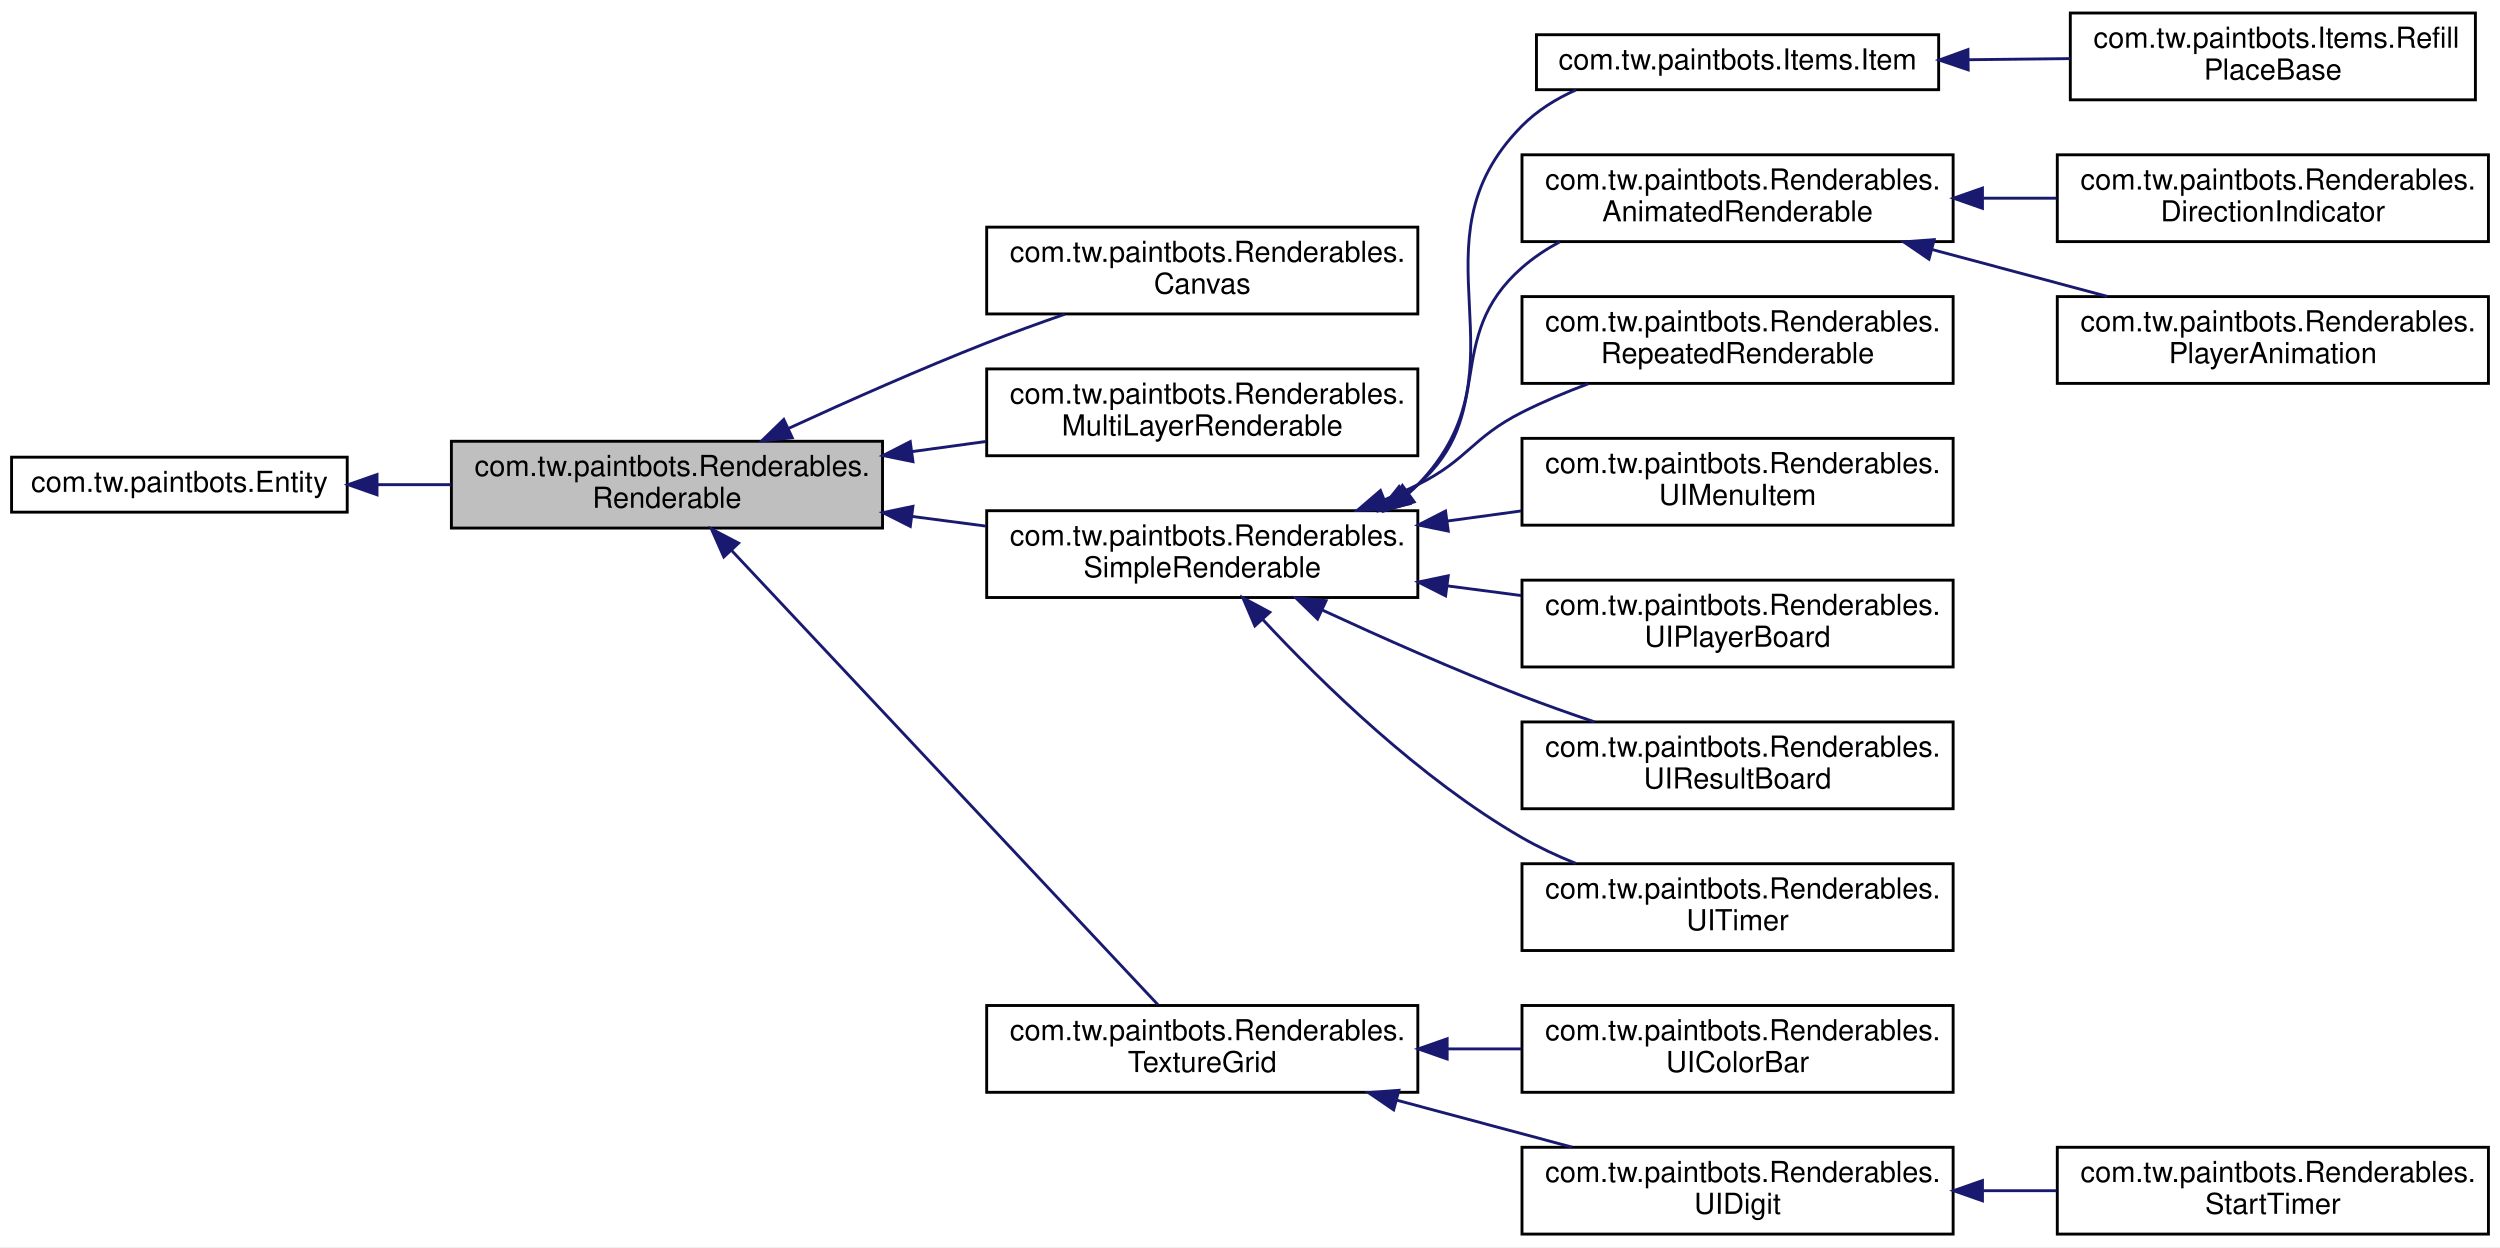
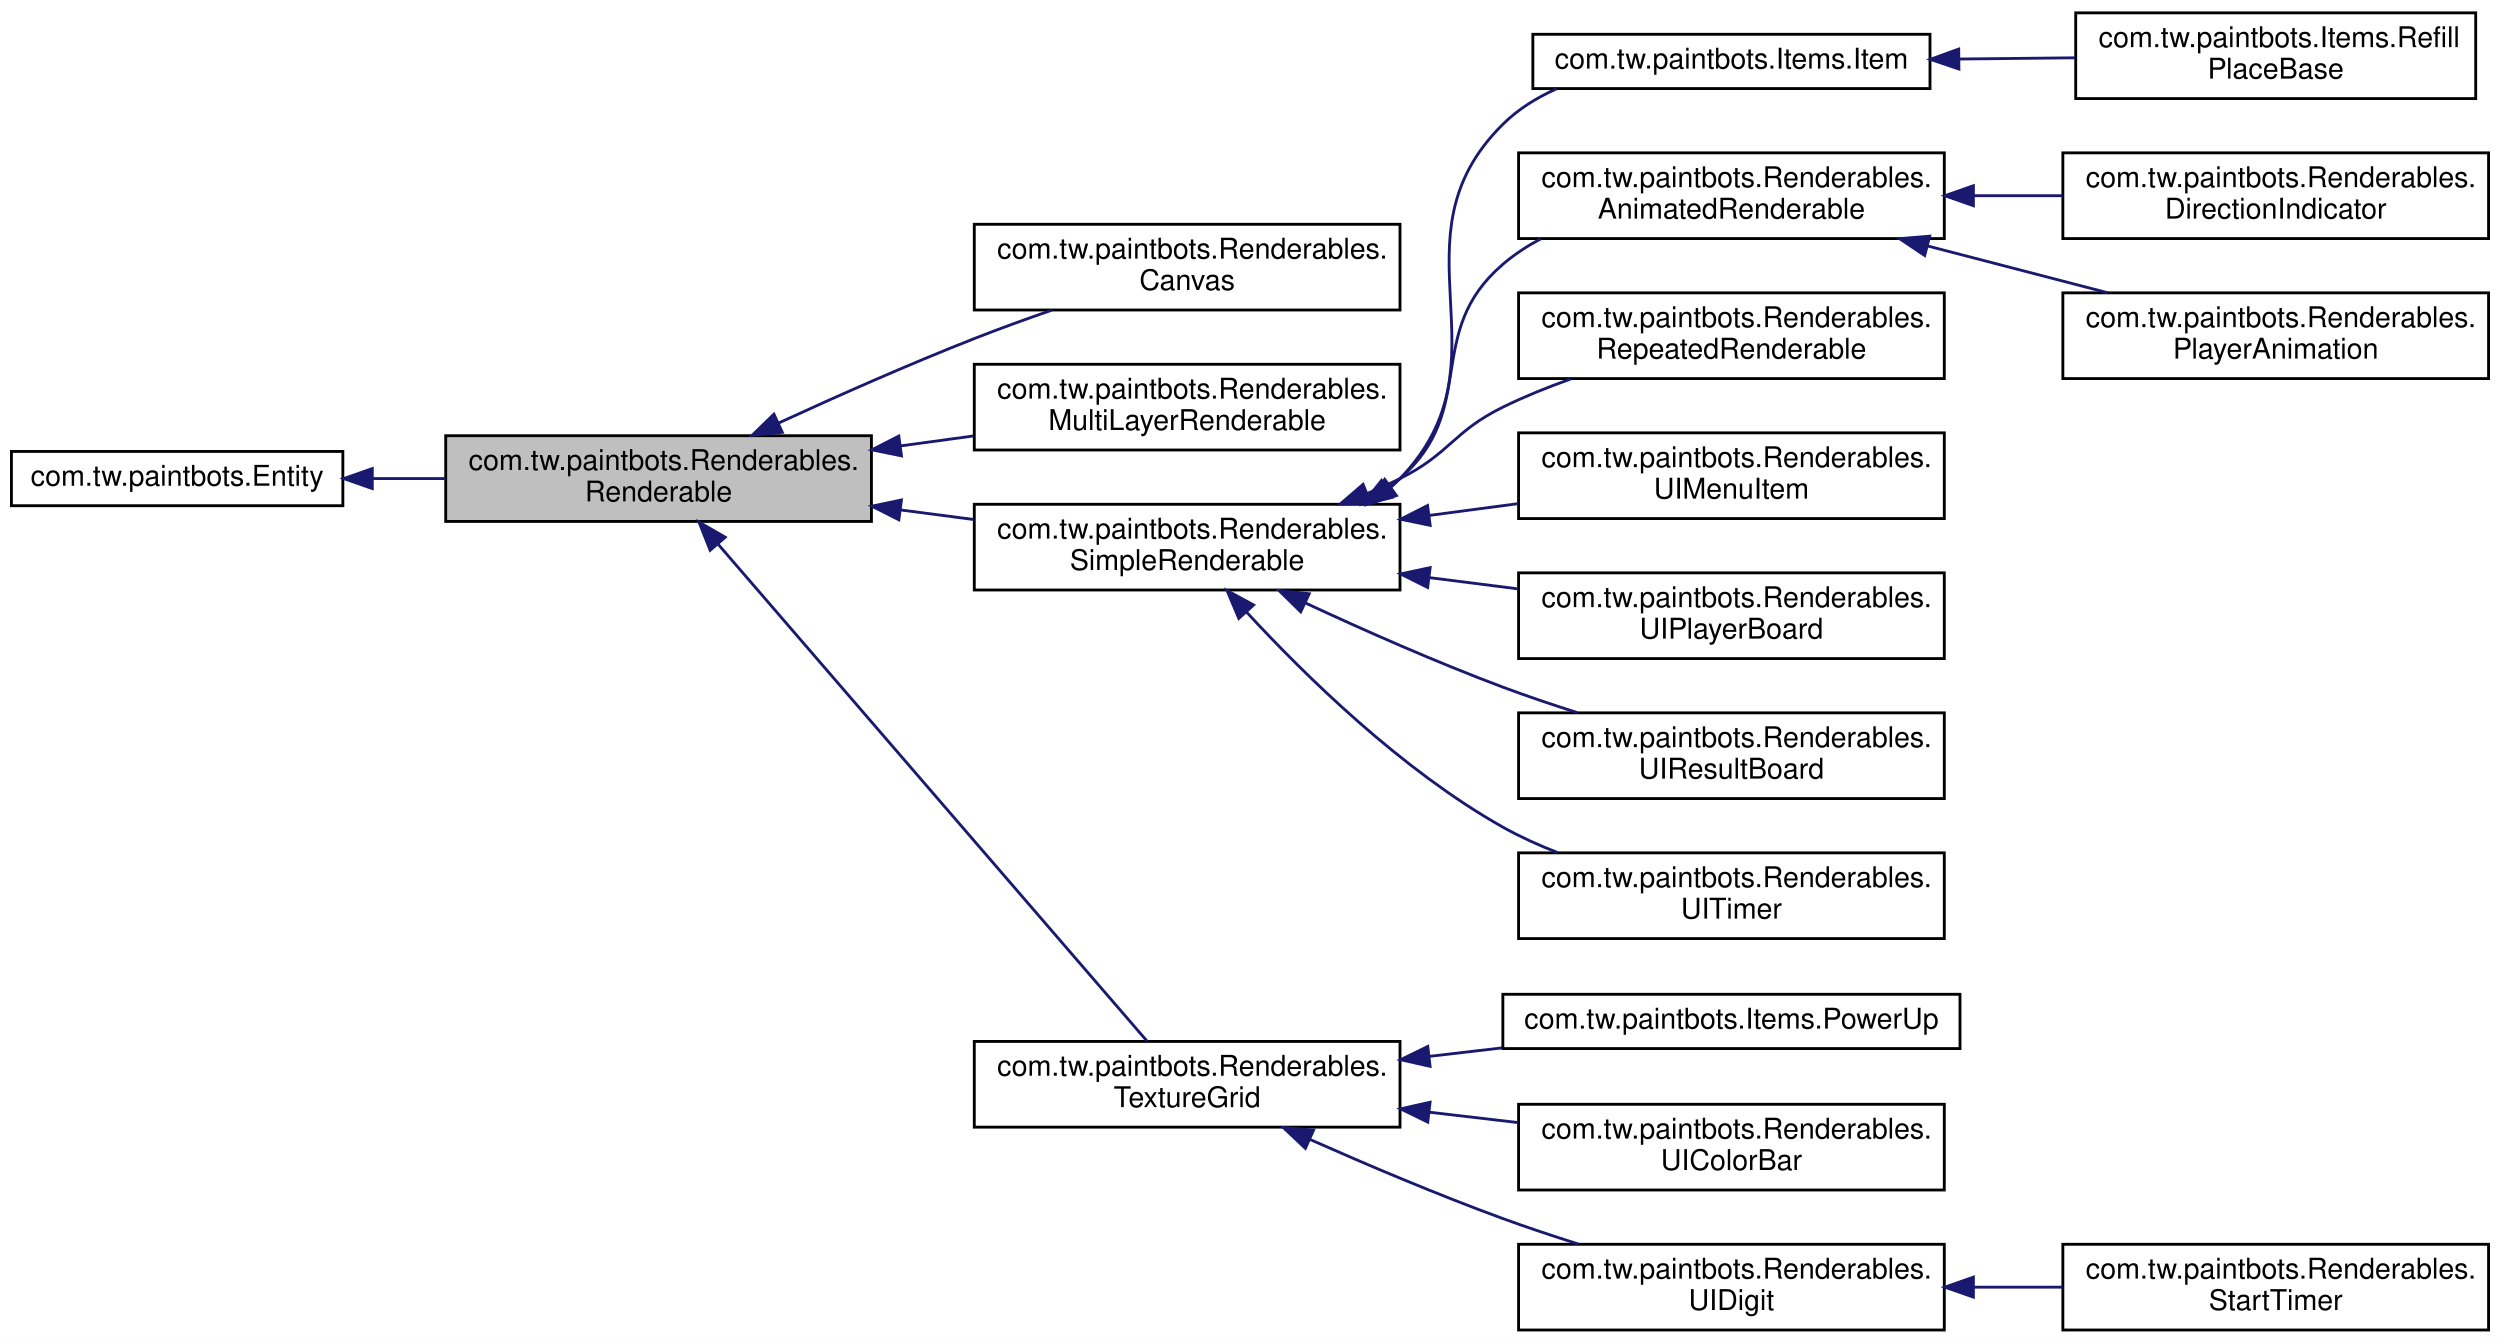
- <svg xmlns="http://www.w3.org/2000/svg" xmlns:xlink="http://www.w3.org/1999/xlink" width="864pt" height="431pt" viewBox="0.00 0.00 864.00 431.00">
-   <g id="graph0" class="graph" transform="scale(1 1) rotate(0) translate(4 427)">
-     <polygon fill="white" stroke="transparent" points="-4,4 -4,-427 860,-427 860,4 -4,4" />
+ <svg xmlns="http://www.w3.org/2000/svg" xmlns:xlink="http://www.w3.org/1999/xlink" width="875pt" height="470pt" viewBox="0.00 0.00 875.00 470.00">
+   <g id="graph0" class="graph" transform="scale(1 1) rotate(0) translate(4 466)">
+     <polygon fill="white" stroke="transparent" points="-4,4 -4,-466 871,-466 871,4 -4,4" />
    <g id="node1" class="node">
      <g id="a_node1">
        <a xlink:title=" ">
-           <polygon fill="#bfbfbf" stroke="black" points="152,-244.5 152,-274.5 301,-274.5 301,-244.5 152,-244.5" />
-           <text text-anchor="start" x="160" y="-262.5" font-family="Helvetica,sans-Serif" font-size="10.00">com.tw.paintbots.Renderables.</text>
-           <text text-anchor="middle" x="226.5" y="-251.5" font-family="Helvetica,sans-Serif" font-size="10.00">Renderable</text>
+           <polygon fill="#bfbfbf" stroke="black" points="152,-283.5 152,-313.5 301,-313.5 301,-283.5 152,-283.5" />
+           <text text-anchor="start" x="160" y="-301.5" font-family="Helvetica,sans-Serif" font-size="10.00">com.tw.paintbots.Renderables.</text>
+           <text text-anchor="middle" x="226.5" y="-290.5" font-family="Helvetica,sans-Serif" font-size="10.00">Renderable</text>
        </a>
      </g>
    </g>
    <g id="node3" class="node">
      <g id="a_node3">
        <a xlink:href="classcom_1_1tw_1_1paintbots_1_1_renderables_1_1_canvas.xhtml" target="_top" xlink:title=" ">
-           <polygon fill="white" stroke="black" points="337,-318.5 337,-348.5 486,-348.5 486,-318.5 337,-318.5" />
-           <text text-anchor="start" x="345" y="-336.5" font-family="Helvetica,sans-Serif" font-size="10.00">com.tw.paintbots.Renderables.</text>
-           <text text-anchor="middle" x="411.5" y="-325.5" font-family="Helvetica,sans-Serif" font-size="10.00">Canvas</text>
+           <polygon fill="white" stroke="black" points="337,-357.5 337,-387.5 486,-387.5 486,-357.5 337,-357.5" />
+           <text text-anchor="start" x="345" y="-375.5" font-family="Helvetica,sans-Serif" font-size="10.00">com.tw.paintbots.Renderables.</text>
+           <text text-anchor="middle" x="411.5" y="-364.5" font-family="Helvetica,sans-Serif" font-size="10.00">Canvas</text>
        </a>
      </g>
    </g>
    <g id="edge2" class="edge">
-       <path fill="none" stroke="midnightblue" d="M268.57,-278.97C288.96,-288.35 314.07,-299.49 337,-308.5 345.66,-311.9 354.99,-315.28 364,-318.41" />
-       <polygon fill="midnightblue" stroke="midnightblue" points="269.81,-275.69 259.27,-274.66 266.87,-282.04 269.81,-275.69" />
+       <path fill="none" stroke="midnightblue" d="M268.57,-317.97C288.96,-327.35 314.07,-338.49 337,-347.5 345.66,-350.9 354.99,-354.28 364,-357.41" />
+       <polygon fill="midnightblue" stroke="midnightblue" points="269.81,-314.69 259.27,-313.66 266.87,-321.04 269.81,-314.69" />
    </g>
    <g id="node4" class="node">
      <g id="a_node4">
        <a xlink:href="classcom_1_1tw_1_1paintbots_1_1_renderables_1_1_multi_layer_renderable.xhtml" target="_top" xlink:title=" ">
-           <polygon fill="white" stroke="black" points="337,-269.5 337,-299.5 486,-299.5 486,-269.5 337,-269.5" />
-           <text text-anchor="start" x="345" y="-287.5" font-family="Helvetica,sans-Serif" font-size="10.00">com.tw.paintbots.Renderables.</text>
-           <text text-anchor="middle" x="411.5" y="-276.5" font-family="Helvetica,sans-Serif" font-size="10.00">MultiLayerRenderable</text>
+           <polygon fill="white" stroke="black" points="337,-308.5 337,-338.5 486,-338.5 486,-308.5 337,-308.5" />
+           <text text-anchor="start" x="345" y="-326.5" font-family="Helvetica,sans-Serif" font-size="10.00">com.tw.paintbots.Renderables.</text>
+           <text text-anchor="middle" x="411.5" y="-315.5" font-family="Helvetica,sans-Serif" font-size="10.00">MultiLayerRenderable</text>
        </a>
      </g>
    </g>
    <g id="edge3" class="edge">
-       <path fill="none" stroke="midnightblue" d="M311.11,-270.92C319.65,-272.09 328.28,-273.27 336.71,-274.42" />
-       <polygon fill="midnightblue" stroke="midnightblue" points="311.52,-267.45 301.14,-269.56 310.58,-274.38 311.52,-267.45" />
+       <path fill="none" stroke="midnightblue" d="M311.11,-309.92C319.65,-311.09 328.28,-312.27 336.71,-313.42" />
+       <polygon fill="midnightblue" stroke="midnightblue" points="311.52,-306.45 301.14,-308.56 310.58,-313.38 311.52,-306.45" />
    </g>
    <g id="node5" class="node">
      <g id="a_node5">
        <a xlink:href="classcom_1_1tw_1_1paintbots_1_1_renderables_1_1_simple_renderable.xhtml" target="_top" xlink:title=" ">
-           <polygon fill="white" stroke="black" points="337,-220.5 337,-250.5 486,-250.5 486,-220.5 337,-220.5" />
-           <text text-anchor="start" x="345" y="-238.5" font-family="Helvetica,sans-Serif" font-size="10.00">com.tw.paintbots.Renderables.</text>
-           <text text-anchor="middle" x="411.5" y="-227.5" font-family="Helvetica,sans-Serif" font-size="10.00">SimpleRenderable</text>
+           <polygon fill="white" stroke="black" points="337,-259.5 337,-289.5 486,-289.5 486,-259.5 337,-259.5" />
+           <text text-anchor="start" x="345" y="-277.5" font-family="Helvetica,sans-Serif" font-size="10.00">com.tw.paintbots.Renderables.</text>
+           <text text-anchor="middle" x="411.5" y="-266.5" font-family="Helvetica,sans-Serif" font-size="10.00">SimpleRenderable</text>
        </a>
      </g>
    </g>
    <g id="edge4" class="edge">
-       <path fill="none" stroke="midnightblue" d="M311.11,-248.53C319.65,-247.41 328.28,-246.28 336.71,-245.18" />
-       <polygon fill="midnightblue" stroke="midnightblue" points="310.6,-245.07 301.14,-249.84 311.51,-252.01 310.6,-245.07" />
+       <path fill="none" stroke="midnightblue" d="M311.11,-287.53C319.65,-286.41 328.28,-285.28 336.71,-284.18" />
+       <polygon fill="midnightblue" stroke="midnightblue" points="310.6,-284.07 301.14,-288.84 311.51,-291.01 310.6,-284.07" />
    </g>
    <g id="node16" class="node">
      <g id="a_node16">
        <a xlink:href="classcom_1_1tw_1_1paintbots_1_1_renderables_1_1_texture_grid.xhtml" target="_top" xlink:title=" ">
-           <polygon fill="white" stroke="black" points="337,-49.5 337,-79.5 486,-79.5 486,-49.5 337,-49.5" />
-           <text text-anchor="start" x="345" y="-67.5" font-family="Helvetica,sans-Serif" font-size="10.00">com.tw.paintbots.Renderables.</text>
-           <text text-anchor="middle" x="411.5" y="-56.5" font-family="Helvetica,sans-Serif" font-size="10.00">TextureGrid</text>
+           <polygon fill="white" stroke="black" points="337,-71.5 337,-101.5 486,-101.5 486,-71.5 337,-71.5" />
+           <text text-anchor="start" x="345" y="-89.5" font-family="Helvetica,sans-Serif" font-size="10.00">com.tw.paintbots.Renderables.</text>
+           <text text-anchor="middle" x="411.5" y="-78.5" font-family="Helvetica,sans-Serif" font-size="10.00">TextureGrid</text>
        </a>
      </g>
    </g>
    <g id="edge15" class="edge">
-       <path fill="none" stroke="midnightblue" d="M248.86,-236.74C286.62,-196.51 364.2,-113.84 396.21,-79.73" />
-       <polygon fill="midnightblue" stroke="midnightblue" points="246.15,-234.51 241.86,-244.2 251.26,-239.3 246.15,-234.51" />
+       <path fill="none" stroke="midnightblue" d="M247.38,-275.47C285.05,-231.83 365.86,-138.21 397.46,-101.61" />
+       <polygon fill="midnightblue" stroke="midnightblue" points="244.55,-273.4 240.66,-283.25 249.84,-277.97 244.55,-273.4" />
    </g>
    <g id="node2" class="node">
      <g id="a_node2">
        <a xlink:href="classcom_1_1tw_1_1paintbots_1_1_entity.xhtml" target="_top" xlink:title=" ">
-           <polygon fill="white" stroke="black" points="0,-250 0,-269 116,-269 116,-250 0,-250" />
-           <text text-anchor="middle" x="58" y="-257" font-family="Helvetica,sans-Serif" font-size="10.00">com.tw.paintbots.Entity</text>
+           <polygon fill="white" stroke="black" points="0,-289 0,-308 116,-308 116,-289 0,-289" />
+           <text text-anchor="middle" x="58" y="-296" font-family="Helvetica,sans-Serif" font-size="10.00">com.tw.paintbots.Entity</text>
        </a>
      </g>
    </g>
    <g id="edge1" class="edge">
-       <path fill="none" stroke="midnightblue" d="M126.41,-259.5C134.81,-259.5 143.43,-259.5 151.92,-259.5" />
-       <polygon fill="midnightblue" stroke="midnightblue" points="126.3,-256 116.3,-259.5 126.3,-263 126.3,-256" />
+       <path fill="none" stroke="midnightblue" d="M126.41,-298.5C134.81,-298.5 143.43,-298.5 151.92,-298.5" />
+       <polygon fill="midnightblue" stroke="midnightblue" points="126.3,-295 116.3,-298.5 126.3,-302 126.3,-295" />
    </g>
    <g id="node6" class="node">
      <g id="a_node6">
        <a xlink:href="classcom_1_1tw_1_1paintbots_1_1_items_1_1_item.xhtml" target="_top" xlink:title=" ">
-           <polygon fill="white" stroke="black" points="527,-396 527,-415 666,-415 666,-396 527,-396" />
-           <text text-anchor="middle" x="596.5" y="-403" font-family="Helvetica,sans-Serif" font-size="10.00">com.tw.paintbots.Items.Item</text>
+           <polygon fill="white" stroke="black" points="532.5,-435 532.5,-454 671.5,-454 671.5,-435 532.5,-435" />
+           <text text-anchor="middle" x="602" y="-442" font-family="Helvetica,sans-Serif" font-size="10.00">com.tw.paintbots.Items.Item</text>
        </a>
      </g>
    </g>
    <g id="edge5" class="edge">
-       <path fill="none" stroke="midnightblue" d="M482.71,-256.39C483.85,-257.38 484.95,-258.41 486,-259.5 525.9,-300.74 481.59,-342.75 522,-383.5 527.25,-388.8 533.72,-392.83 540.63,-395.9" />
-       <polygon fill="midnightblue" stroke="midnightblue" points="484.75,-253.55 474.6,-250.51 480.65,-259.22 484.75,-253.55" />
+       <path fill="none" stroke="midnightblue" d="M482.71,-295.39C483.85,-296.38 484.95,-297.41 486,-298.5 525.9,-339.74 481.2,-382.14 522,-422.5 527.36,-427.81 533.89,-431.86 540.88,-434.95" />
+       <polygon fill="midnightblue" stroke="midnightblue" points="484.75,-292.55 474.6,-289.51 480.65,-298.22 484.75,-292.55" />
    </g>
    <g id="node8" class="node">
      <g id="a_node8">
        <a xlink:href="classcom_1_1tw_1_1paintbots_1_1_renderables_1_1_animated_renderable.xhtml" target="_top" xlink:title=" ">
-           <polygon fill="white" stroke="black" points="522,-343.5 522,-373.5 671,-373.5 671,-343.5 522,-343.5" />
-           <text text-anchor="start" x="530" y="-361.5" font-family="Helvetica,sans-Serif" font-size="10.00">com.tw.paintbots.Renderables.</text>
-           <text text-anchor="middle" x="596.5" y="-350.5" font-family="Helvetica,sans-Serif" font-size="10.00">AnimatedRenderable</text>
+           <polygon fill="white" stroke="black" points="527.5,-382.5 527.5,-412.5 676.5,-412.5 676.5,-382.5 527.5,-382.5" />
+           <text text-anchor="start" x="535.5" y="-400.5" font-family="Helvetica,sans-Serif" font-size="10.00">com.tw.paintbots.Renderables.</text>
+           <text text-anchor="middle" x="602" y="-389.5" font-family="Helvetica,sans-Serif" font-size="10.00">AnimatedRenderable</text>
        </a>
      </g>
    </g>
    <g id="edge7" class="edge">
-       <path fill="none" stroke="midnightblue" d="M481.77,-256.11C483.23,-257.19 484.65,-258.31 486,-259.5 513.81,-283.86 494.19,-310.14 522,-334.5 525.94,-337.95 530.38,-340.91 535.09,-343.44" />
-       <polygon fill="midnightblue" stroke="midnightblue" points="483.25,-252.91 472.91,-250.56 479.53,-258.84 483.25,-252.91" />
+       <path fill="none" stroke="midnightblue" d="M481.77,-295.11C483.23,-296.19 484.65,-297.31 486,-298.5 513.81,-322.86 493.94,-349.42 522,-373.5 526.03,-376.95 530.54,-379.91 535.31,-382.44" />
+       <polygon fill="midnightblue" stroke="midnightblue" points="483.25,-291.91 472.91,-289.56 479.53,-297.84 483.25,-291.91" />
    </g>
    <g id="node11" class="node">
      <g id="a_node11">
        <a xlink:href="classcom_1_1tw_1_1paintbots_1_1_renderables_1_1_repeated_renderable.xhtml" target="_top" xlink:title=" ">
-           <polygon fill="white" stroke="black" points="522,-294.5 522,-324.5 671,-324.5 671,-294.5 522,-294.5" />
-           <text text-anchor="start" x="530" y="-312.5" font-family="Helvetica,sans-Serif" font-size="10.00">com.tw.paintbots.Renderables.</text>
-           <text text-anchor="middle" x="596.5" y="-301.5" font-family="Helvetica,sans-Serif" font-size="10.00">RepeatedRenderable</text>
+           <polygon fill="white" stroke="black" points="527.5,-333.5 527.5,-363.5 676.5,-363.5 676.5,-333.5 527.5,-333.5" />
+           <text text-anchor="start" x="535.5" y="-351.5" font-family="Helvetica,sans-Serif" font-size="10.00">com.tw.paintbots.Renderables.</text>
+           <text text-anchor="middle" x="602" y="-340.5" font-family="Helvetica,sans-Serif" font-size="10.00">RepeatedRenderable</text>
        </a>
      </g>
    </g>
    <g id="edge10" class="edge">
-       <path fill="none" stroke="midnightblue" d="M474.42,-254.25C478.39,-255.9 482.28,-257.65 486,-259.5 503.44,-268.17 504.61,-275.72 522,-284.5 529.22,-288.14 537.09,-291.45 544.92,-294.38" />
-       <polygon fill="midnightblue" stroke="midnightblue" points="475.64,-250.97 465.05,-250.58 473.08,-257.48 475.64,-250.97" />
+       <path fill="none" stroke="midnightblue" d="M474.42,-293.25C478.39,-294.9 482.28,-296.65 486,-298.5 503.44,-307.17 504.52,-314.91 522,-323.5 529.49,-327.18 537.64,-330.48 545.77,-333.37" />
+       <polygon fill="midnightblue" stroke="midnightblue" points="475.64,-289.97 465.05,-289.58 473.08,-296.48 475.64,-289.97" />
    </g>
    <g id="node12" class="node">
      <g id="a_node12">
        <a xlink:href="classcom_1_1tw_1_1paintbots_1_1_renderables_1_1_u_i_menu_item.xhtml" target="_top" xlink:title=" ">
-           <polygon fill="white" stroke="black" points="522,-245.5 522,-275.5 671,-275.5 671,-245.5 522,-245.5" />
-           <text text-anchor="start" x="530" y="-263.5" font-family="Helvetica,sans-Serif" font-size="10.00">com.tw.paintbots.Renderables.</text>
-           <text text-anchor="middle" x="596.5" y="-252.5" font-family="Helvetica,sans-Serif" font-size="10.00">UIMenuItem</text>
+           <polygon fill="white" stroke="black" points="527.5,-284.5 527.5,-314.5 676.5,-314.5 676.5,-284.5 527.5,-284.5" />
+           <text text-anchor="start" x="535.5" y="-302.5" font-family="Helvetica,sans-Serif" font-size="10.00">com.tw.paintbots.Renderables.</text>
+           <text text-anchor="middle" x="602" y="-291.5" font-family="Helvetica,sans-Serif" font-size="10.00">UIMenuItem</text>
        </a>
      </g>
    </g>
    <g id="edge11" class="edge">
-       <path fill="none" stroke="midnightblue" d="M496.11,-246.92C504.65,-248.09 513.28,-249.27 521.71,-250.42" />
-       <polygon fill="midnightblue" stroke="midnightblue" points="496.52,-243.45 486.14,-245.56 495.58,-250.38 496.52,-243.45" />
+       <path fill="none" stroke="midnightblue" d="M496.1,-285.59C506.52,-286.97 517.11,-288.37 527.36,-289.73" />
+       <polygon fill="midnightblue" stroke="midnightblue" points="496.56,-282.12 486.19,-284.27 495.64,-289.06 496.56,-282.12" />
    </g>
    <g id="node13" class="node">
      <g id="a_node13">
        <a xlink:href="classcom_1_1tw_1_1paintbots_1_1_renderables_1_1_u_i_player_board.xhtml" target="_top" xlink:title=" ">
-           <polygon fill="white" stroke="black" points="522,-196.5 522,-226.5 671,-226.5 671,-196.5 522,-196.5" />
-           <text text-anchor="start" x="530" y="-214.5" font-family="Helvetica,sans-Serif" font-size="10.00">com.tw.paintbots.Renderables.</text>
-           <text text-anchor="middle" x="596.5" y="-203.5" font-family="Helvetica,sans-Serif" font-size="10.00">UIPlayerBoard</text>
+           <polygon fill="white" stroke="black" points="527.5,-235.5 527.5,-265.5 676.5,-265.5 676.5,-235.5 527.5,-235.5" />
+           <text text-anchor="start" x="535.5" y="-253.5" font-family="Helvetica,sans-Serif" font-size="10.00">com.tw.paintbots.Renderables.</text>
+           <text text-anchor="middle" x="602" y="-242.5" font-family="Helvetica,sans-Serif" font-size="10.00">UIPlayerBoard</text>
        </a>
      </g>
    </g>
    <g id="edge12" class="edge">
-       <path fill="none" stroke="midnightblue" d="M496.11,-224.53C504.65,-223.41 513.28,-222.28 521.71,-221.18" />
-       <polygon fill="midnightblue" stroke="midnightblue" points="495.6,-221.07 486.14,-225.84 496.51,-228.01 495.6,-221.07" />
+       <path fill="none" stroke="midnightblue" d="M496.43,-263.81C506.74,-262.5 517.22,-261.17 527.36,-259.88" />
+       <polygon fill="midnightblue" stroke="midnightblue" points="495.67,-260.38 486.19,-265.12 496.55,-267.33 495.67,-260.38" />
    </g>
    <g id="node14" class="node">
      <g id="a_node14">
        <a xlink:href="classcom_1_1tw_1_1paintbots_1_1_renderables_1_1_u_i_result_board.xhtml" target="_top" xlink:title=" ">
-           <polygon fill="white" stroke="black" points="522,-147.5 522,-177.5 671,-177.5 671,-147.5 522,-147.5" />
-           <text text-anchor="start" x="530" y="-165.5" font-family="Helvetica,sans-Serif" font-size="10.00">com.tw.paintbots.Renderables.</text>
-           <text text-anchor="middle" x="596.5" y="-154.5" font-family="Helvetica,sans-Serif" font-size="10.00">UIResultBoard</text>
+           <polygon fill="white" stroke="black" points="527.5,-186.5 527.5,-216.5 676.5,-216.5 676.5,-186.5 527.5,-186.5" />
+           <text text-anchor="start" x="535.5" y="-204.5" font-family="Helvetica,sans-Serif" font-size="10.00">com.tw.paintbots.Renderables.</text>
+           <text text-anchor="middle" x="602" y="-193.5" font-family="Helvetica,sans-Serif" font-size="10.00">UIResultBoard</text>
        </a>
      </g>
    </g>
    <g id="edge13" class="edge">
-       <path fill="none" stroke="midnightblue" d="M453.08,-216.12C473.53,-206.66 498.85,-195.43 522,-186.5 530.02,-183.41 538.62,-180.36 547.01,-177.53" />
-       <polygon fill="midnightblue" stroke="midnightblue" points="451.34,-213.06 443.76,-220.46 454.3,-219.41 451.34,-213.06" />
+       <path fill="none" stroke="midnightblue" d="M453,-254.91C473.44,-245.4 498.76,-234.19 522,-225.5 530.32,-222.39 539.25,-219.37 548,-216.6" />
+       <polygon fill="midnightblue" stroke="midnightblue" points="451.25,-251.86 443.69,-259.28 454.23,-258.2 451.25,-251.86" />
    </g>
    <g id="node15" class="node">
      <g id="a_node15">
        <a xlink:href="classcom_1_1tw_1_1paintbots_1_1_renderables_1_1_u_i_timer.xhtml" target="_top" xlink:title=" ">
-           <polygon fill="white" stroke="black" points="522,-98.5 522,-128.5 671,-128.5 671,-98.5 522,-98.5" />
-           <text text-anchor="start" x="530" y="-116.5" font-family="Helvetica,sans-Serif" font-size="10.00">com.tw.paintbots.Renderables.</text>
-           <text text-anchor="middle" x="596.5" y="-105.5" font-family="Helvetica,sans-Serif" font-size="10.00">UITimer</text>
+           <polygon fill="white" stroke="black" points="527.5,-137.5 527.5,-167.5 676.5,-167.5 676.5,-137.5 527.5,-137.5" />
+           <text text-anchor="start" x="535.5" y="-155.5" font-family="Helvetica,sans-Serif" font-size="10.00">com.tw.paintbots.Renderables.</text>
+           <text text-anchor="middle" x="602" y="-144.5" font-family="Helvetica,sans-Serif" font-size="10.00">UITimer</text>
        </a>
      </g>
    </g>
    <g id="edge14" class="edge">
-       <path fill="none" stroke="midnightblue" d="M432.45,-212.85C452.95,-190.83 486.76,-157.81 522,-137.5 527.82,-134.15 534.16,-131.19 540.61,-128.6" />
-       <polygon fill="midnightblue" stroke="midnightblue" points="429.69,-210.68 425.52,-220.42 434.85,-215.41 429.69,-210.68" />
+       <path fill="none" stroke="midnightblue" d="M432.36,-251.7C452.79,-229.55 486.55,-196.44 522,-176.5 528,-173.13 534.52,-170.17 541.17,-167.6" />
+       <polygon fill="midnightblue" stroke="midnightblue" points="429.58,-249.55 425.46,-259.31 434.77,-254.25 429.58,-249.55" />
    </g>
    <g id="node7" class="node">
      <g id="a_node7">
        <a xlink:href="classcom_1_1tw_1_1paintbots_1_1_items_1_1_refill_place_base.xhtml" target="_top" xlink:title=" ">
-           <polygon fill="white" stroke="black" points="711.5,-392.5 711.5,-422.5 851.5,-422.5 851.5,-392.5 711.5,-392.5" />
-           <text text-anchor="start" x="719.5" y="-410.5" font-family="Helvetica,sans-Serif" font-size="10.00">com.tw.paintbots.Items.Refill</text>
-           <text text-anchor="middle" x="781.5" y="-399.5" font-family="Helvetica,sans-Serif" font-size="10.00">PlaceBase</text>
+           <polygon fill="white" stroke="black" points="722.5,-431.5 722.5,-461.5 862.5,-461.5 862.5,-431.5 722.5,-431.5" />
+           <text text-anchor="start" x="730.5" y="-449.5" font-family="Helvetica,sans-Serif" font-size="10.00">com.tw.paintbots.Items.Refill</text>
+           <text text-anchor="middle" x="792.5" y="-438.5" font-family="Helvetica,sans-Serif" font-size="10.00">PlaceBase</text>
        </a>
      </g>
    </g>
    <g id="edge6" class="edge">
-       <path fill="none" stroke="midnightblue" d="M676.34,-406.36C688.02,-406.49 699.99,-406.62 711.45,-406.75" />
-       <polygon fill="midnightblue" stroke="midnightblue" points="676.2,-402.86 666.16,-406.25 676.12,-409.86 676.2,-402.86" />
+       <path fill="none" stroke="midnightblue" d="M681.78,-445.34C695.24,-445.48 709.14,-445.63 722.33,-445.77" />
+       <polygon fill="midnightblue" stroke="midnightblue" points="681.62,-441.83 671.59,-445.23 681.55,-448.83 681.62,-441.83" />
    </g>
    <g id="node9" class="node">
      <g id="a_node9">
        <a xlink:href="classcom_1_1tw_1_1paintbots_1_1_renderables_1_1_direction_indicator.xhtml" target="_top" xlink:title=" ">
-           <polygon fill="white" stroke="black" points="707,-343.5 707,-373.5 856,-373.5 856,-343.5 707,-343.5" />
-           <text text-anchor="start" x="715" y="-361.5" font-family="Helvetica,sans-Serif" font-size="10.00">com.tw.paintbots.Renderables.</text>
-           <text text-anchor="middle" x="781.5" y="-350.5" font-family="Helvetica,sans-Serif" font-size="10.00">DirectionIndicator</text>
+           <polygon fill="white" stroke="black" points="718,-382.5 718,-412.5 867,-412.5 867,-382.5 718,-382.5" />
+           <text text-anchor="start" x="726" y="-400.5" font-family="Helvetica,sans-Serif" font-size="10.00">com.tw.paintbots.Renderables.</text>
+           <text text-anchor="middle" x="792.5" y="-389.5" font-family="Helvetica,sans-Serif" font-size="10.00">DirectionIndicator</text>
        </a>
      </g>
    </g>
    <g id="edge8" class="edge">
-       <path fill="none" stroke="midnightblue" d="M681.39,-358.5C689.84,-358.5 698.38,-358.5 706.71,-358.5" />
-       <polygon fill="midnightblue" stroke="midnightblue" points="681.14,-355 671.14,-358.5 681.14,-362 681.14,-355" />
+       <path fill="none" stroke="midnightblue" d="M686.93,-397.5C697.24,-397.5 707.72,-397.5 717.86,-397.5" />
+       <polygon fill="midnightblue" stroke="midnightblue" points="686.69,-394 676.69,-397.5 686.69,-401 686.69,-394" />
    </g>
    <g id="node10" class="node">
      <g id="a_node10">
        <a xlink:href="classcom_1_1tw_1_1paintbots_1_1_renderables_1_1_player_animation.xhtml" target="_top" xlink:title=" ">
-           <polygon fill="white" stroke="black" points="707,-294.5 707,-324.5 856,-324.5 856,-294.5 707,-294.5" />
-           <text text-anchor="start" x="715" y="-312.5" font-family="Helvetica,sans-Serif" font-size="10.00">com.tw.paintbots.Renderables.</text>
-           <text text-anchor="middle" x="781.5" y="-301.5" font-family="Helvetica,sans-Serif" font-size="10.00">PlayerAnimation</text>
+           <polygon fill="white" stroke="black" points="718,-333.5 718,-363.5 867,-363.5 867,-333.5 718,-333.5" />
+           <text text-anchor="start" x="726" y="-351.5" font-family="Helvetica,sans-Serif" font-size="10.00">com.tw.paintbots.Renderables.</text>
+           <text text-anchor="middle" x="792.5" y="-340.5" font-family="Helvetica,sans-Serif" font-size="10.00">PlayerAnimation</text>
        </a>
      </g>
    </g>
    <g id="edge9" class="edge">
-       <path fill="none" stroke="midnightblue" d="M663.79,-340.75C683.62,-335.44 705.17,-329.67 724.29,-324.55" />
-       <polygon fill="midnightblue" stroke="midnightblue" points="662.65,-337.43 653.9,-343.4 664.46,-344.19 662.65,-337.43" />
+       <path fill="none" stroke="midnightblue" d="M670.79,-379.88C691.42,-374.52 713.88,-368.68 733.77,-363.51" />
+       <polygon fill="midnightblue" stroke="midnightblue" points="669.64,-376.56 660.84,-382.47 671.4,-383.34 669.64,-376.56" />
    </g>
    <g id="node17" class="node">
      <g id="a_node17">
-         <a xlink:href="classcom_1_1tw_1_1paintbots_1_1_renderables_1_1_u_i_color_bar.xhtml" target="_top" xlink:title=" ">
-           <polygon fill="white" stroke="black" points="522,-49.5 522,-79.5 671,-79.5 671,-49.5 522,-49.5" />
-           <text text-anchor="start" x="530" y="-67.5" font-family="Helvetica,sans-Serif" font-size="10.00">com.tw.paintbots.Renderables.</text>
-           <text text-anchor="middle" x="596.5" y="-56.5" font-family="Helvetica,sans-Serif" font-size="10.00">UIColorBar</text>
+         <a xlink:href="classcom_1_1tw_1_1paintbots_1_1_items_1_1_power_up.xhtml" target="_top" xlink:title=" ">
+           <polygon fill="white" stroke="black" points="522,-99 522,-118 682,-118 682,-99 522,-99" />
+           <text text-anchor="middle" x="602" y="-106" font-family="Helvetica,sans-Serif" font-size="10.00">com.tw.paintbots.Items.PowerUp</text>
        </a>
      </g>
    </g>
    <g id="edge16" class="edge">
-       <path fill="none" stroke="midnightblue" d="M496.39,-64.5C504.84,-64.5 513.38,-64.5 521.71,-64.5" />
-       <polygon fill="midnightblue" stroke="midnightblue" points="496.14,-61 486.14,-64.5 496.14,-68 496.14,-61" />
+       <path fill="none" stroke="midnightblue" d="M496.12,-96.26C504.64,-97.25 513.28,-98.26 521.76,-99.25" />
+       <polygon fill="midnightblue" stroke="midnightblue" points="496.53,-92.78 486.19,-95.1 495.72,-99.74 496.53,-92.78" />
    </g>
    <g id="node18" class="node">
      <g id="a_node18">
-         <a xlink:href="classcom_1_1tw_1_1paintbots_1_1_renderables_1_1_u_i_digit.xhtml" target="_top" xlink:title=" ">
-           <polygon fill="white" stroke="black" points="522,-0.5 522,-30.5 671,-30.5 671,-0.5 522,-0.5" />
-           <text text-anchor="start" x="530" y="-18.5" font-family="Helvetica,sans-Serif" font-size="10.00">com.tw.paintbots.Renderables.</text>
-           <text text-anchor="middle" x="596.5" y="-7.5" font-family="Helvetica,sans-Serif" font-size="10.00">UIDigit</text>
+         <a xlink:href="classcom_1_1tw_1_1paintbots_1_1_renderables_1_1_u_i_color_bar.xhtml" target="_top" xlink:title=" ">
+           <polygon fill="white" stroke="black" points="527.5,-49.5 527.5,-79.5 676.5,-79.5 676.5,-49.5 527.5,-49.5" />
+           <text text-anchor="start" x="535.5" y="-67.5" font-family="Helvetica,sans-Serif" font-size="10.00">com.tw.paintbots.Renderables.</text>
+           <text text-anchor="middle" x="602" y="-56.5" font-family="Helvetica,sans-Serif" font-size="10.00">UIColorBar</text>
        </a>
      </g>
    </g>
    <g id="edge17" class="edge">
-       <path fill="none" stroke="midnightblue" d="M478.79,-46.75C498.62,-41.44 520.17,-35.67 539.29,-30.55" />
-       <polygon fill="midnightblue" stroke="midnightblue" points="477.65,-43.43 468.9,-49.4 479.46,-50.19 477.65,-43.43" />
+       <path fill="none" stroke="midnightblue" d="M496.43,-76.7C506.74,-75.5 517.22,-74.28 527.36,-73.09" />
+       <polygon fill="midnightblue" stroke="midnightblue" points="495.72,-73.26 486.19,-77.9 496.53,-80.22 495.72,-73.26" />
    </g>
    <g id="node19" class="node">
      <g id="a_node19">
+         <a xlink:href="classcom_1_1tw_1_1paintbots_1_1_renderables_1_1_u_i_digit.xhtml" target="_top" xlink:title=" ">
+           <polygon fill="white" stroke="black" points="527.5,-0.5 527.5,-30.5 676.5,-30.5 676.5,-0.5 527.5,-0.5" />
+           <text text-anchor="start" x="535.5" y="-18.5" font-family="Helvetica,sans-Serif" font-size="10.00">com.tw.paintbots.Renderables.</text>
+           <text text-anchor="middle" x="602" y="-7.5" font-family="Helvetica,sans-Serif" font-size="10.00">UIDigit</text>
+         </a>
+       </g>
+     </g>
+     <g id="edge18" class="edge">
+       <path fill="none" stroke="midnightblue" d="M454.42,-67.22C474.63,-58.25 499.35,-47.77 522,-39.5 530.48,-36.4 539.57,-33.38 548.46,-30.57" />
+       <polygon fill="midnightblue" stroke="midnightblue" points="452.88,-64.07 445.18,-71.35 455.74,-70.46 452.88,-64.07" />
+     </g>
+     <g id="node20" class="node">
+       <g id="a_node20">
        <a xlink:href="classcom_1_1tw_1_1paintbots_1_1_renderables_1_1_start_timer.xhtml" target="_top" xlink:title=" ">
-           <polygon fill="white" stroke="black" points="707,-0.5 707,-30.5 856,-30.5 856,-0.5 707,-0.5" />
-           <text text-anchor="start" x="715" y="-18.5" font-family="Helvetica,sans-Serif" font-size="10.00">com.tw.paintbots.Renderables.</text>
-           <text text-anchor="middle" x="781.5" y="-7.5" font-family="Helvetica,sans-Serif" font-size="10.00">StartTimer</text>
-         </a>
-       </g>
-     </g>
-     <g id="edge18" class="edge">
-       <path fill="none" stroke="midnightblue" d="M681.39,-15.5C689.84,-15.5 698.38,-15.5 706.71,-15.5" />
-       <polygon fill="midnightblue" stroke="midnightblue" points="681.14,-12 671.14,-15.5 681.14,-19 681.14,-12" />
+           <polygon fill="white" stroke="black" points="718,-0.5 718,-30.5 867,-30.5 867,-0.5 718,-0.5" />
+           <text text-anchor="start" x="726" y="-18.5" font-family="Helvetica,sans-Serif" font-size="10.00">com.tw.paintbots.Renderables.</text>
+           <text text-anchor="middle" x="792.5" y="-7.5" font-family="Helvetica,sans-Serif" font-size="10.00">StartTimer</text>
+         </a>
+       </g>
+     </g>
+     <g id="edge19" class="edge">
+       <path fill="none" stroke="midnightblue" d="M686.93,-15.5C697.24,-15.5 707.72,-15.5 717.86,-15.5" />
+       <polygon fill="midnightblue" stroke="midnightblue" points="686.69,-12 676.69,-15.5 686.69,-19 686.69,-12" />
    </g>
  </g>
</svg>
